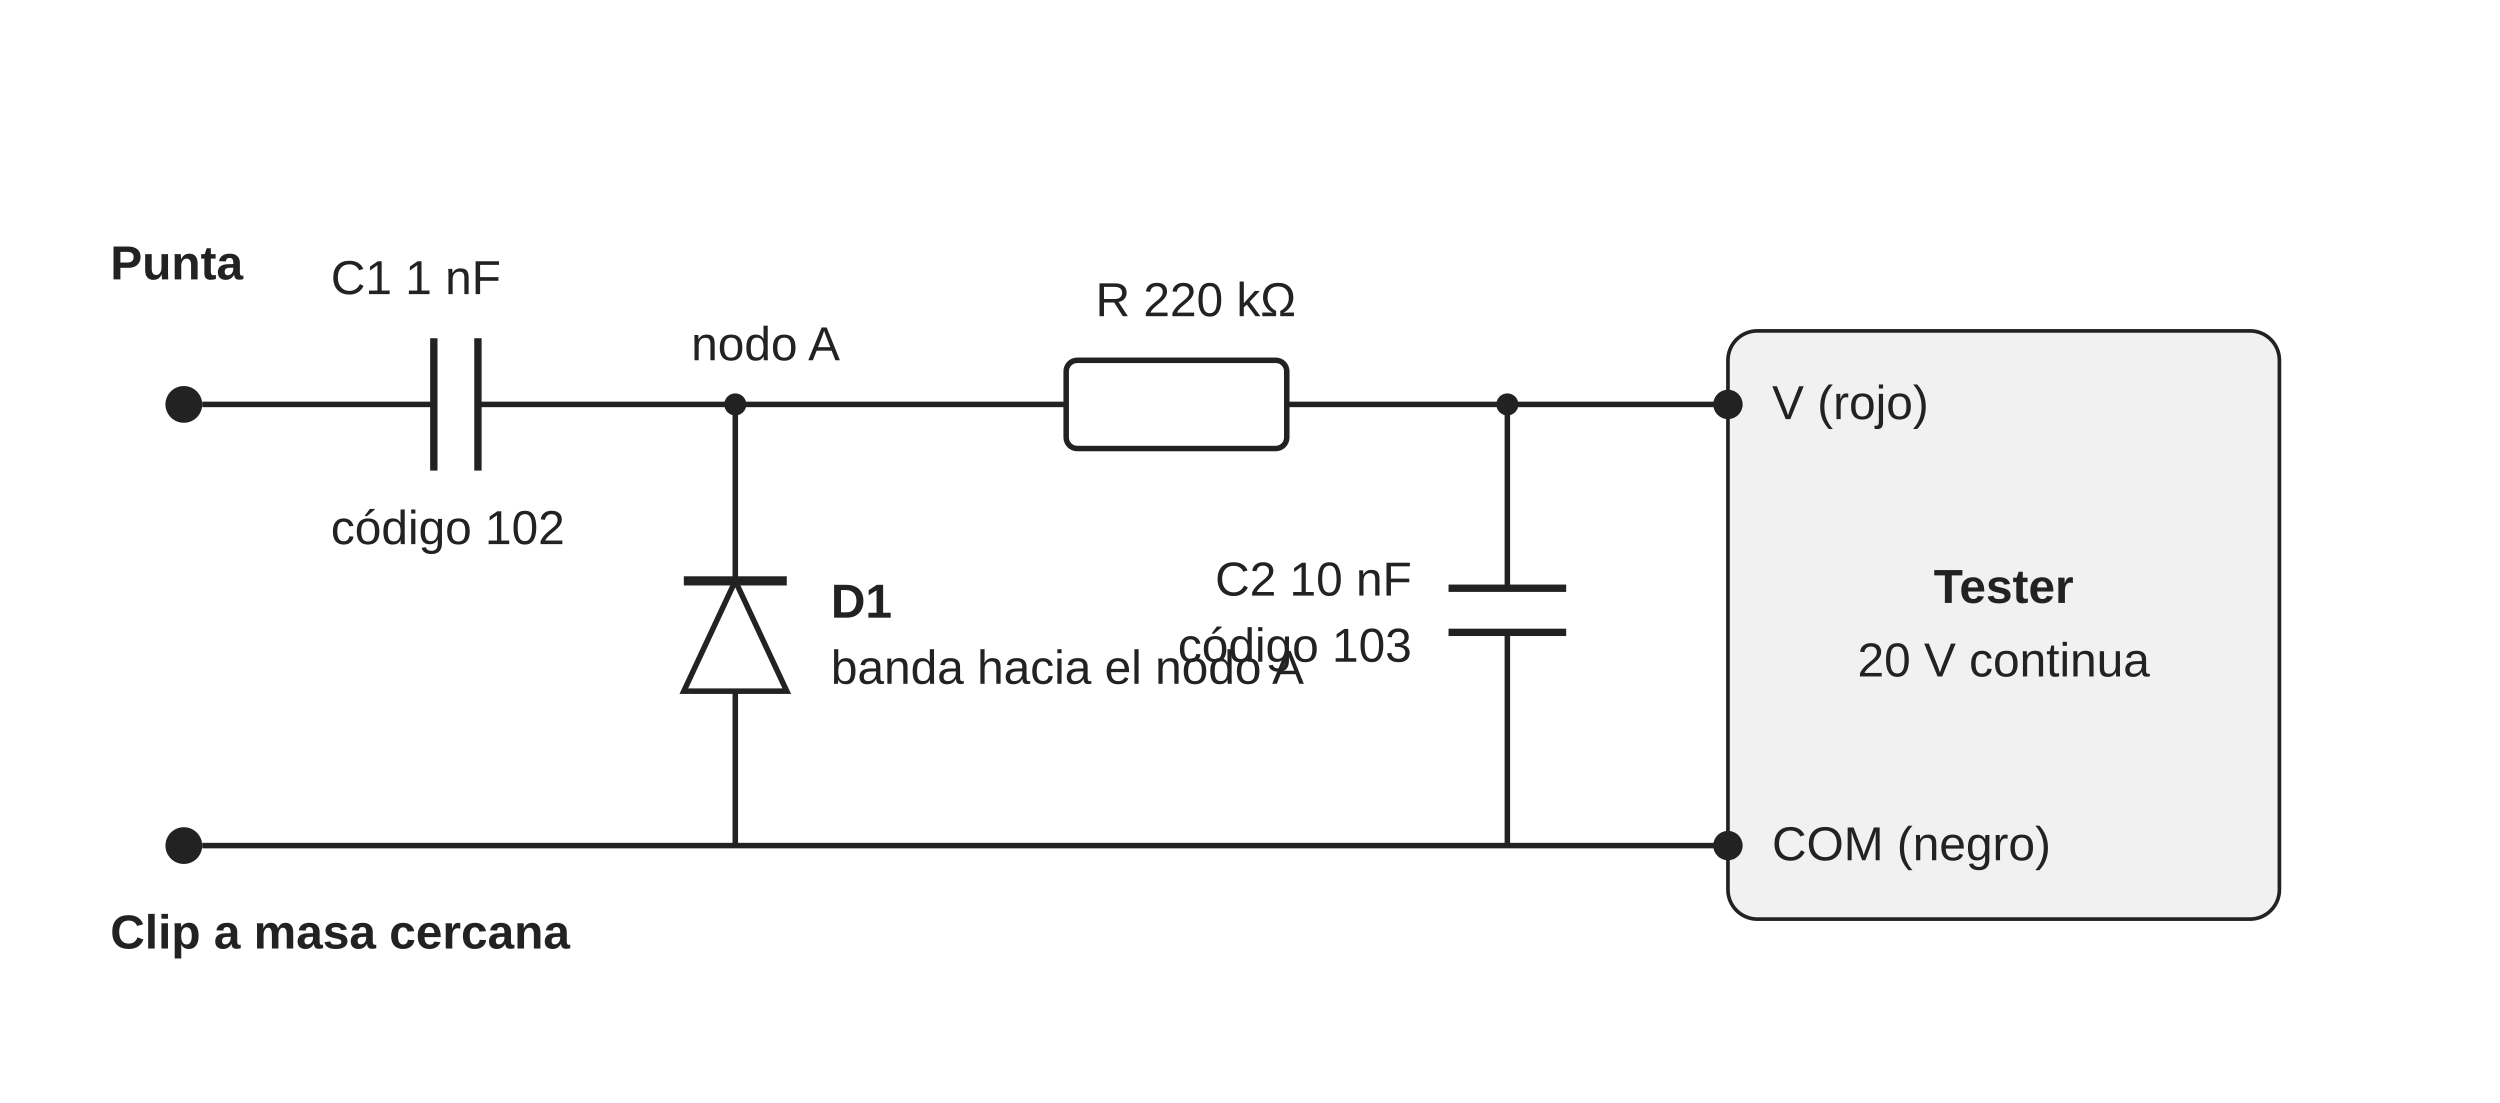
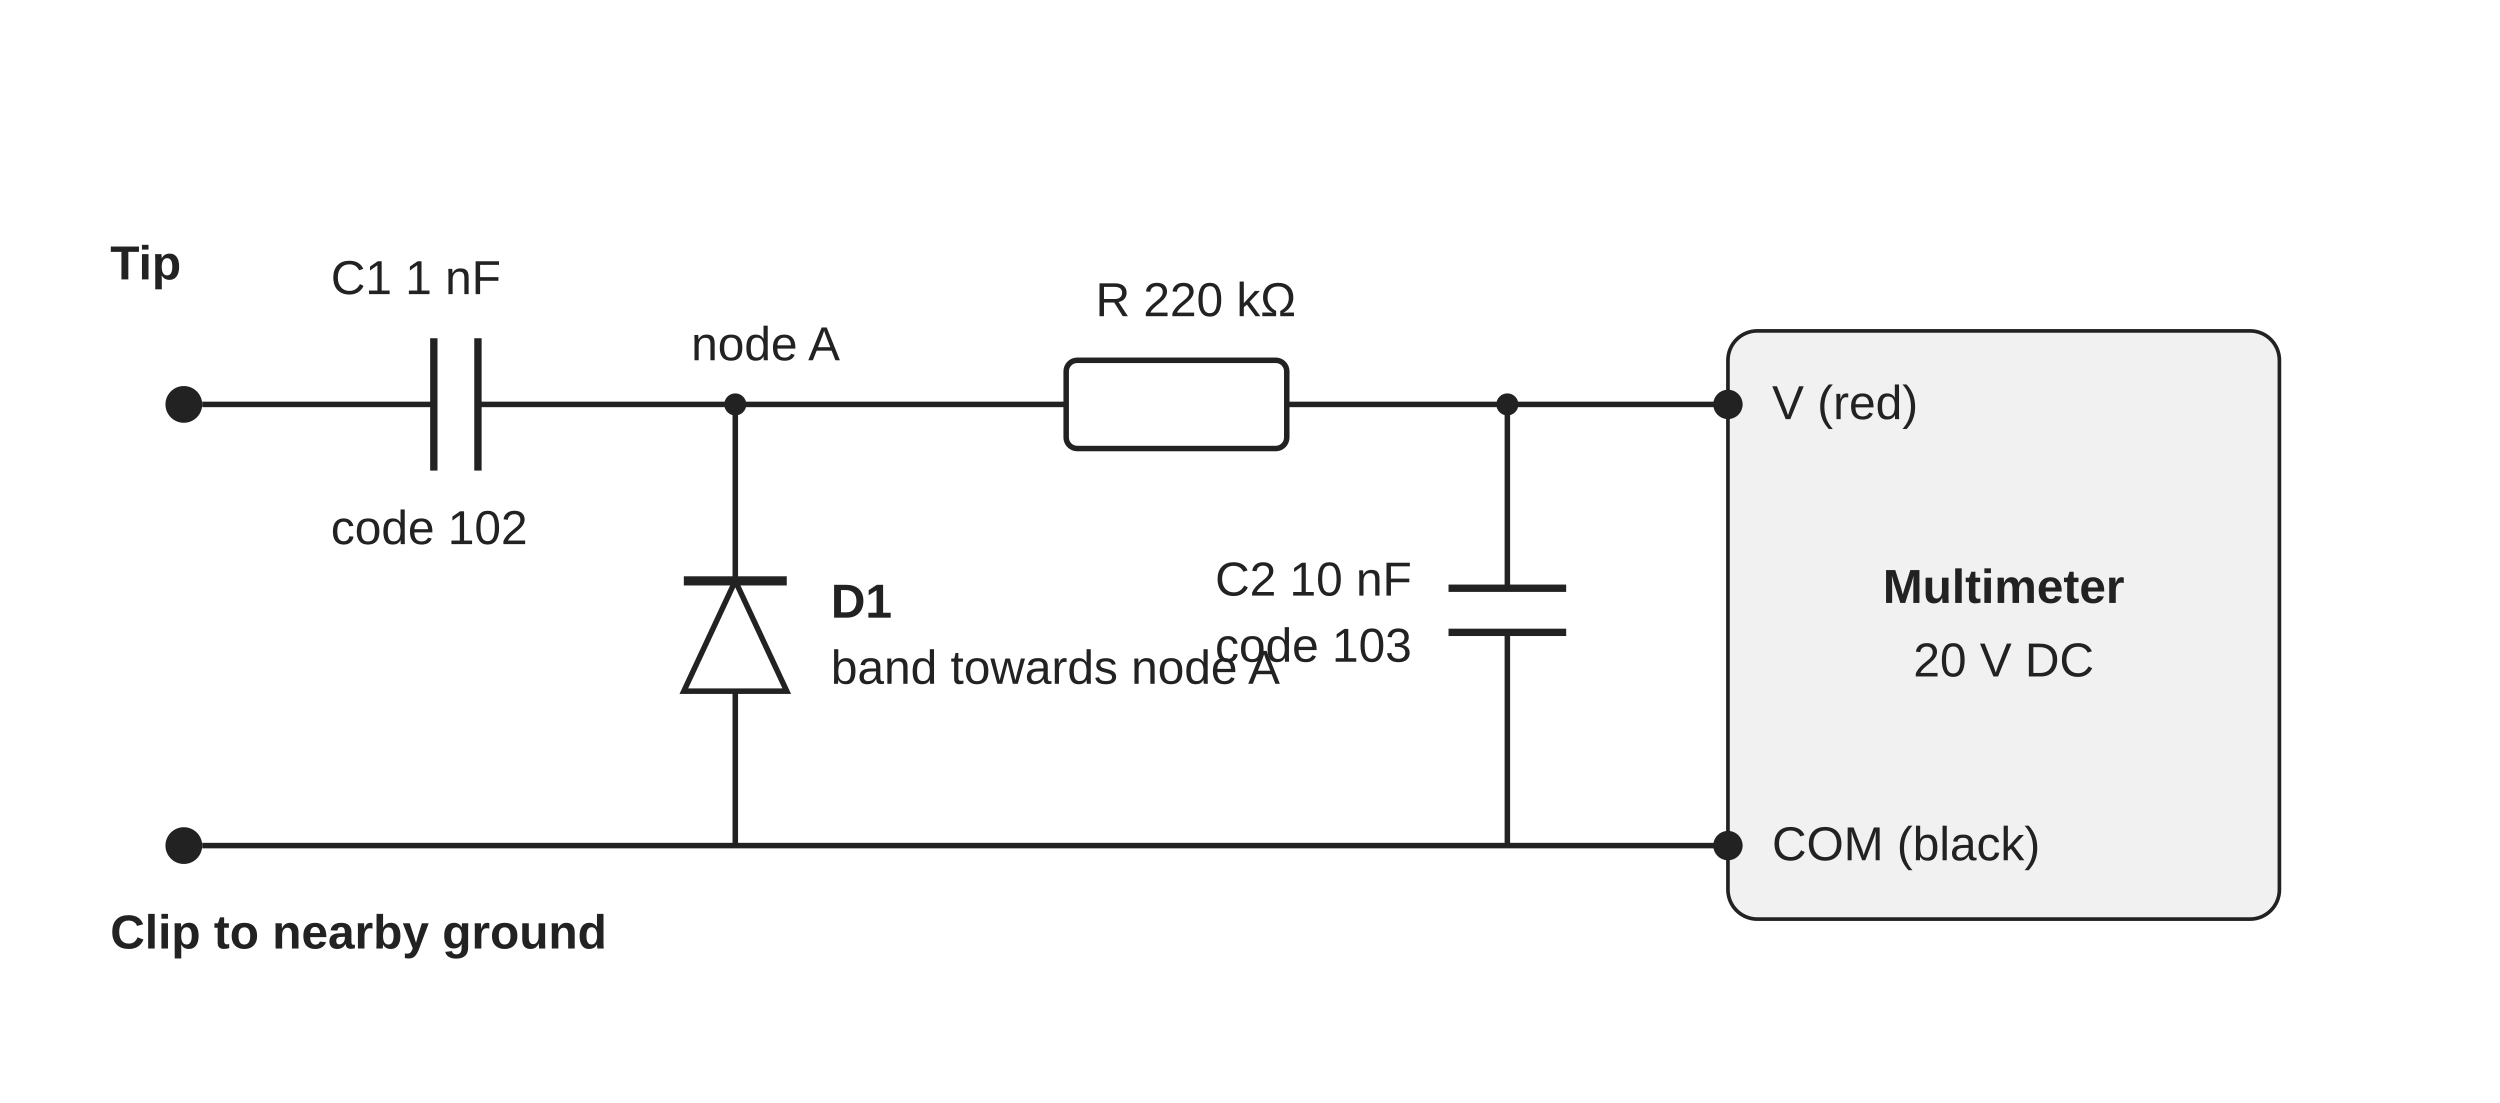
<svg xmlns="http://www.w3.org/2000/svg" viewBox="0 0 680 300" width="680" height="300" font-family="Arial, Helvetica, sans-serif" font-size="13">
  <rect width="680" height="300" fill="#ffffff" />
  <circle cx="50" cy="110" r="5" fill="#222" />
-   <text x="30" y="76" text-anchor="start" fill="#222" font-weight="bold">Punta</text>
+   <text x="30" y="76" text-anchor="start" fill="#222" font-weight="bold">Tip</text>
  <line x1="55" y1="110" x2="118" y2="110" stroke="#222" stroke-width="1.5" />
  <line x1="118" y1="92" x2="118" y2="128" stroke="#222" stroke-width="2" />
  <line x1="130" y1="92" x2="130" y2="128" stroke="#222" stroke-width="2" />
  <text x="90" y="80" text-anchor="start" fill="#222">C1 1 nF</text>
-   <text x="90" y="148" text-anchor="start" fill="#222">código 102</text>
+   <text x="90" y="148" text-anchor="start" fill="#222">code 102</text>
  <line x1="130" y1="110" x2="290" y2="110" stroke="#222" stroke-width="1.5" />
  <circle cx="200" cy="110" r="3" fill="#222" />
-   <text x="188" y="98" text-anchor="start" fill="#222">nodo A</text>
+   <text x="188" y="98" text-anchor="start" fill="#222">node A</text>
  <line x1="200" y1="110" x2="200" y2="158" stroke="#222" stroke-width="1.5" />
  <line x1="186" y1="158" x2="214" y2="158" stroke="#222" stroke-width="2.5" />
  <polygon points="186,188 214,188 200,158" fill="none" stroke="#222" stroke-width="1.5" />
  <line x1="200" y1="188" x2="200" y2="230" stroke="#222" stroke-width="1.5" />
  <text x="226" y="168" text-anchor="start" fill="#222" font-weight="bold">D1</text>
-   <text x="226" y="186" text-anchor="start" fill="#222">banda hacia el nodo A</text>
+   <text x="226" y="186" text-anchor="start" fill="#222">band towards node A</text>
  <rect x="290" y="98" width="60" height="24" rx="3" fill="none" stroke="#222" stroke-width="1.5" />
  <text x="298" y="86" text-anchor="start" fill="#222">R 220 kΩ</text>
  <line x1="350" y1="110" x2="470" y2="110" stroke="#222" stroke-width="1.5" />
  <circle cx="410" cy="110" r="3" fill="#222" />
  <line x1="410" y1="110" x2="410" y2="160" stroke="#222" stroke-width="1.5" />
  <line x1="394" y1="160" x2="426" y2="160" stroke="#222" stroke-width="2" />
  <line x1="394" y1="172" x2="426" y2="172" stroke="#222" stroke-width="2" />
  <line x1="410" y1="172" x2="410" y2="230" stroke="#222" stroke-width="1.5" />
  <text x="384" y="162" text-anchor="end" fill="#222">C2 10 nF</text>
-   <text x="384" y="180" text-anchor="end" fill="#222">código 103</text>
+   <text x="384" y="180" text-anchor="end" fill="#222">code 103</text>
  <line x1="55" y1="230" x2="470" y2="230" stroke="#222" stroke-width="1.5" />
  <circle cx="50" cy="230" r="5" fill="#222" />
-   <text x="30" y="258" text-anchor="start" fill="#222" font-weight="bold">Clip a masa cercana</text>
+   <text x="30" y="258" text-anchor="start" fill="#222" font-weight="bold">Clip to nearby ground</text>
  <rect x="470" y="90" width="150" height="160" rx="8" fill="#f1f1f1" stroke="#222" stroke-width="1" />
-   <text x="545" y="164" text-anchor="middle" fill="#222" font-weight="bold">Tester</text>
-   <text x="545" y="184" text-anchor="middle" fill="#222">20 V continua</text>
+   <text x="545" y="164" text-anchor="middle" fill="#222" font-weight="bold">Multimeter</text>
+   <text x="545" y="184" text-anchor="middle" fill="#222">20 V DC</text>
  <circle cx="470" cy="110" r="4" fill="#222" />
  <circle cx="470" cy="230" r="4" fill="#222" />
-   <text x="482" y="114" text-anchor="start" fill="#222">V (rojo)</text>
-   <text x="482" y="234" text-anchor="start" fill="#222">COM (negro)</text>
+   <text x="482" y="114" text-anchor="start" fill="#222">V (red)</text>
+   <text x="482" y="234" text-anchor="start" fill="#222">COM (black)</text>
</svg>
